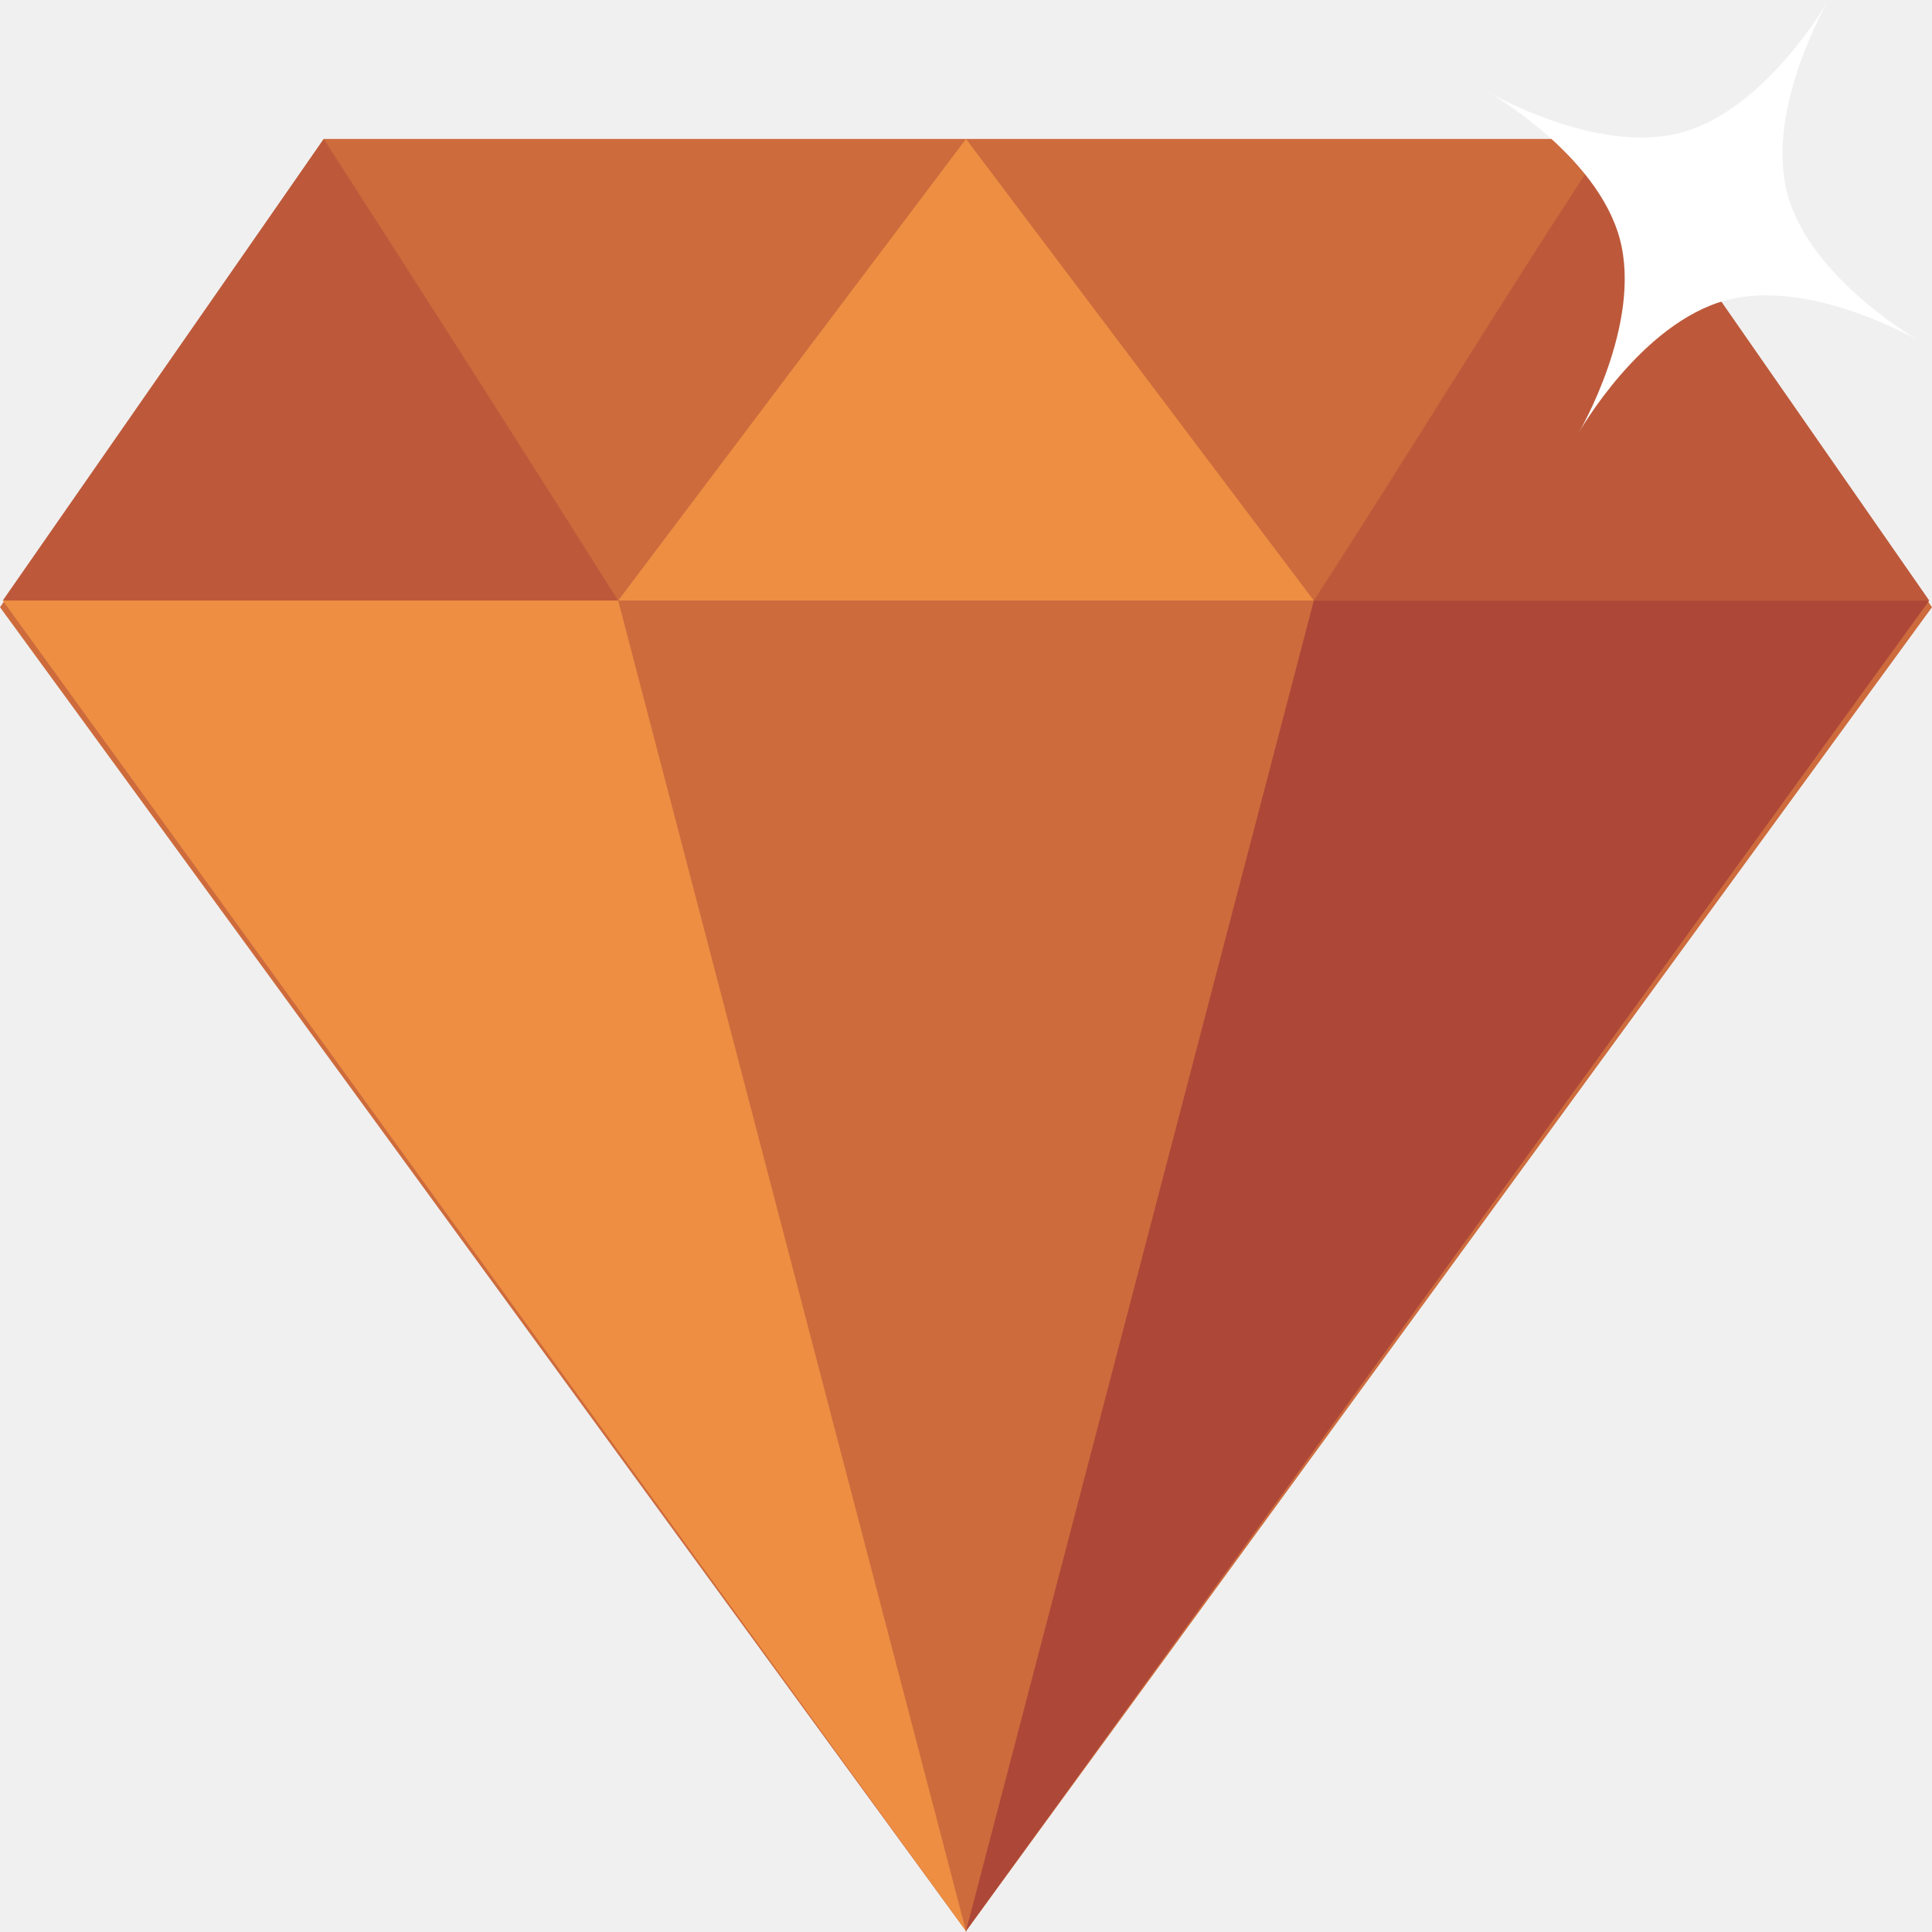
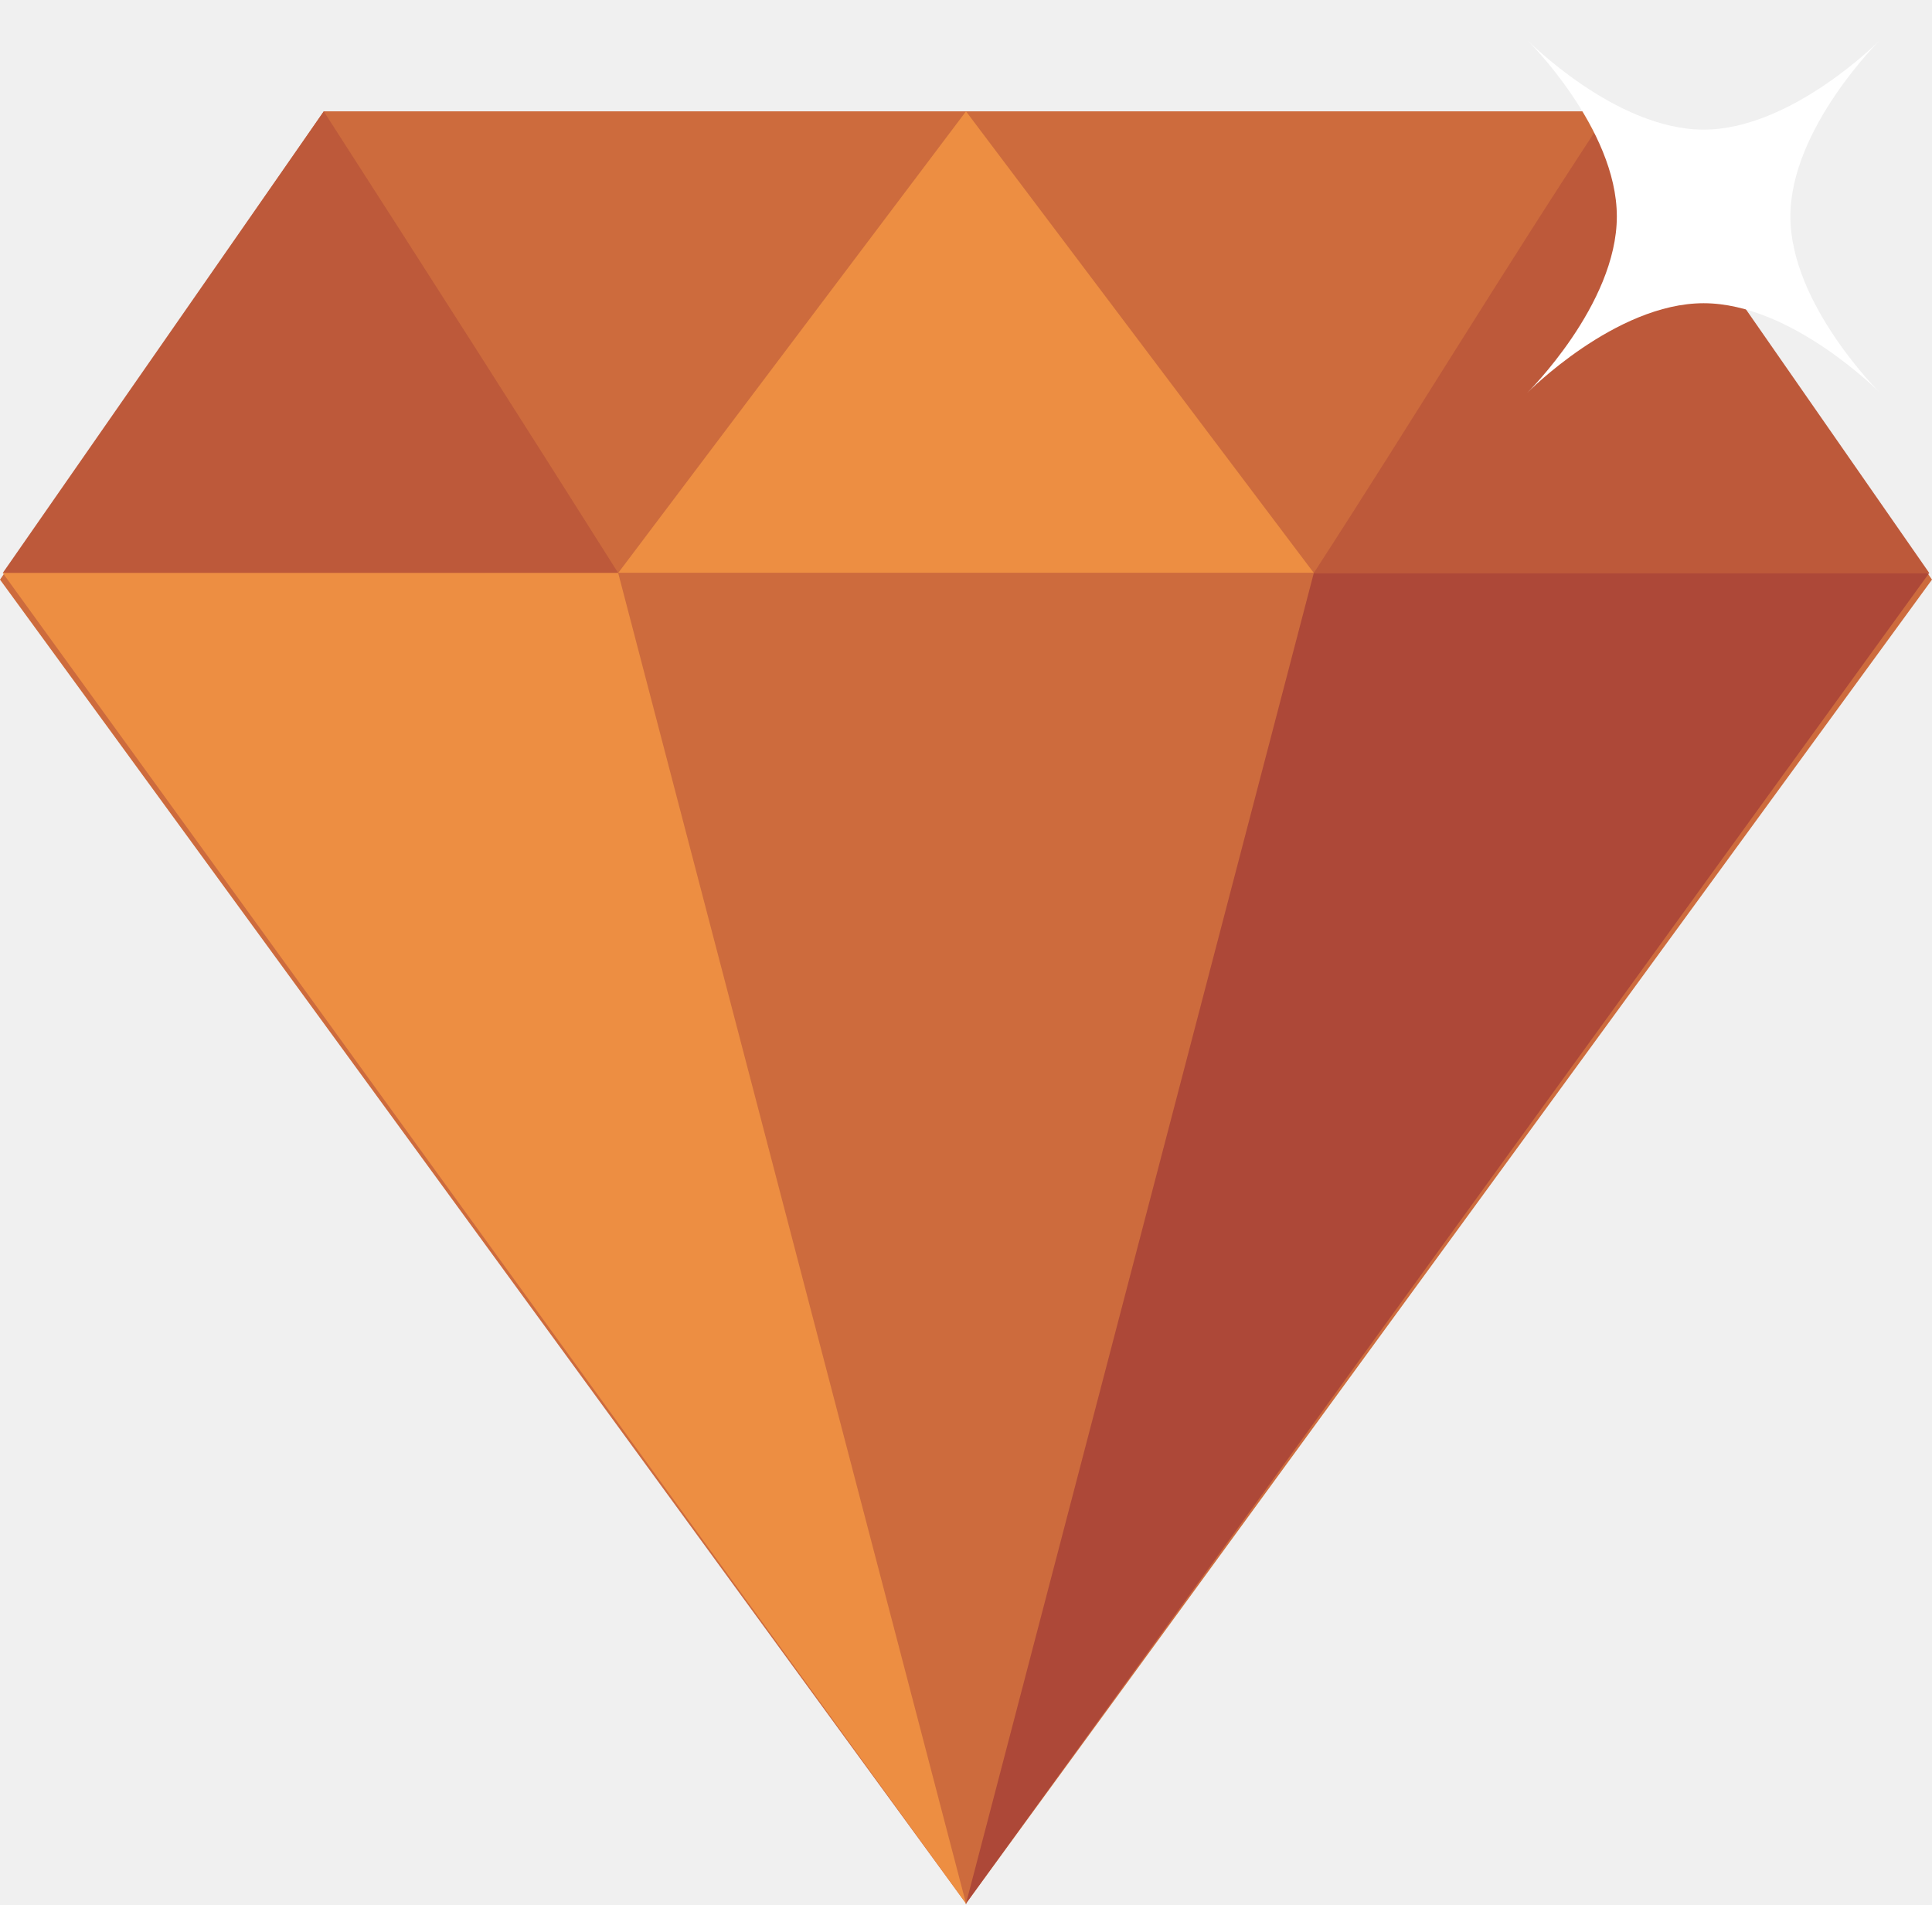
- <svg xmlns="http://www.w3.org/2000/svg" width="70px" height="70px" viewBox="0 0 70 70" version="1.1">
-   <defs />
-   <g id="Page-1" stroke="none" stroke-width="1" fill="none" fill-rule="evenodd">
-     <g transform="translate(0, 5)" id="ruby">
-       <g>
-         <path d="M70,17 L35,64.966 L-1.65700696e-09,17 L11.734,0.034 L58.266,0.034 L70,17 Z" id="Shape" fill="#CD6B3D" />
-         <path d="M35,0.034 C39.2,5.61 43.403,11.183 47.602,16.759 L22.398,16.759 C26.586,11.2 30.775,5.641 34.964,0.082 L35,0.034 L35,0.034 Z" id="Shape" fill="#ED8E42" />
-         <path d="M11.73,0.034 C15.473,5.85 18.839,11.121 22.398,16.759 L0.1,16.759 C3.766,11.488 7.431,6.217 11.097,0.945 L11.73,0.034 L11.73,0.034 Z" id="Shape" fill="#BD593A" />
-         <path d="M35,65 L17.55,16.759 L52.45,16.759 L35,65 Z" id="Shape" fill="#CD6B3D" />
-         <path d="M35,64.966 L0.1,16.759 L22.398,16.759 L35,64.966 Z" id="Shape" fill="#ED8E42" />
-         <path d="M35,64.966 L47.602,16.759 L69.9,16.759 L35,64.966 Z" id="Shape" fill="#AD4838" />
-         <path d="M58.27,0.034 C54.431,5.85 51.257,11.121 47.602,16.759 L69.9,16.759 C66.234,11.488 62.569,6.217 58.903,0.945 L58.27,0.034 L58.27,0.034 Z" id="Shape" fill="#BD593A" />
-       </g>
+ <svg xmlns="http://www.w3.org/2000/svg" width="70px" height="69px" viewBox="0 0 70 69" version="1.1">
+   <defs>
+     <style>
+       @-webkit-keyframes bling {
+         0% {
+           -webkit-transform: rotate(0deg);
+           transform: rotate(0deg);
+         }
+         100% {
+           -webkit-transform: rotate(360deg);
+           transform: rotate(360deg);
+         }
+       }
+ 
+       @keyframes bling {
+         0% {
+           -webkit-transform: rotate(0deg);
+           transform: rotate(0deg);
+         }
+         100% {
+           -webkit-transform: rotate(360deg);
+           transform: rotate(360deg);
+         }
+       }
+ 
+       #bling {
+         -webkit-animation: bling 5s linear infinite;
+         animation: bling 5s linear infinite;
+         transform-origin: 50% 50%;
+       }
+     </style>
+   </defs>
+   <g id="gem" transform="translate(0, 1)">
+     <g id="Group" transform="translate(0, 3)">
+       <path d="M70,17 L35,64.966 L-1.65700698e-09,17 L11.734,0.034 L58.266,0.034 L70,17 L70,17 Z" id="Shape" fill="#CD6B3D" />
+       <path d="M35,0.034 C39.2,5.61 43.403,11.183 47.602,16.759 L22.398,16.759 C26.586,11.2 30.775,5.641 34.964,0.082 L35,0.034 L35,0.034 Z" id="Shape" fill="#ED8E42" />
+       <path d="M11.73,0.034 C15.473,5.85 18.839,11.121 22.398,16.759 L0.1,16.759 C3.766,11.488 7.431,6.217 11.097,0.945 L11.73,0.034 L11.73,0.034 Z" id="Shape" fill="#BD593A" />
+       <path d="M35,65 L17.55,16.759 L52.45,16.759 L35,65 L35,65 Z" id="Shape" fill="#CD6B3D" />
+       <path d="M35,64.966 L0.1,16.759 L22.398,16.759 L35,64.966 L35,64.966 Z" id="Shape" fill="#ED8E42" />
+       <path d="M35,64.966 L47.602,16.759 L69.9,16.759 L35,64.966 L35,64.966 Z" id="Shape" fill="#AD4838" />
+       <path d="M58.27,0.034 C54.431,5.85 51.257,11.121 47.602,16.759 L69.9,16.759 C66.234,11.488 62.569,6.217 58.903,0.945 L58.27,0.034 L58.27,0.034 Z" id="Shape" fill="#BD593A" />
    </g>
-     <path d="M61.725,10.986 C58.526,10.986 55.327,14.24 55.327,14.24 C55.327,14.24 58.581,11.041 58.581,7.842 C58.581,4.642 55.327,1.443 55.327,1.443 C55.327,1.443 58.526,4.697 61.725,4.697 C64.925,4.697 68.124,1.443 68.124,1.443 C68.124,1.443 64.869,4.642 64.869,7.842 C64.869,11.041 68.124,14.24 68.124,14.24 C68.124,14.24 64.925,10.986 61.725,10.986 Z" id="Star-1" fill="#FFFFFF" transform="translate(61.72548, 7.841506) rotate(-15) translate(-61.72548, -7.841506) " />
+     <path d="M61.725,9.986 C58.526,9.986 55.327,13.24 55.327,13.24 C55.327,13.24 58.581,10.041 58.581,6.842 C58.581,3.642 55.327,0.443 55.327,0.443 C55.327,0.443 58.526,3.697 61.725,3.697 C64.925,3.697 68.124,0.443 68.124,0.443 C68.124,0.443 64.869,3.642 64.869,6.842 C64.869,10.041 68.124,13.24 68.124,13.24 C68.124,13.24 64.925,9.986 61.725,9.986 L61.725,9.986 Z" id="bling" fill="#FFFFFF" />
  </g>
</svg>
